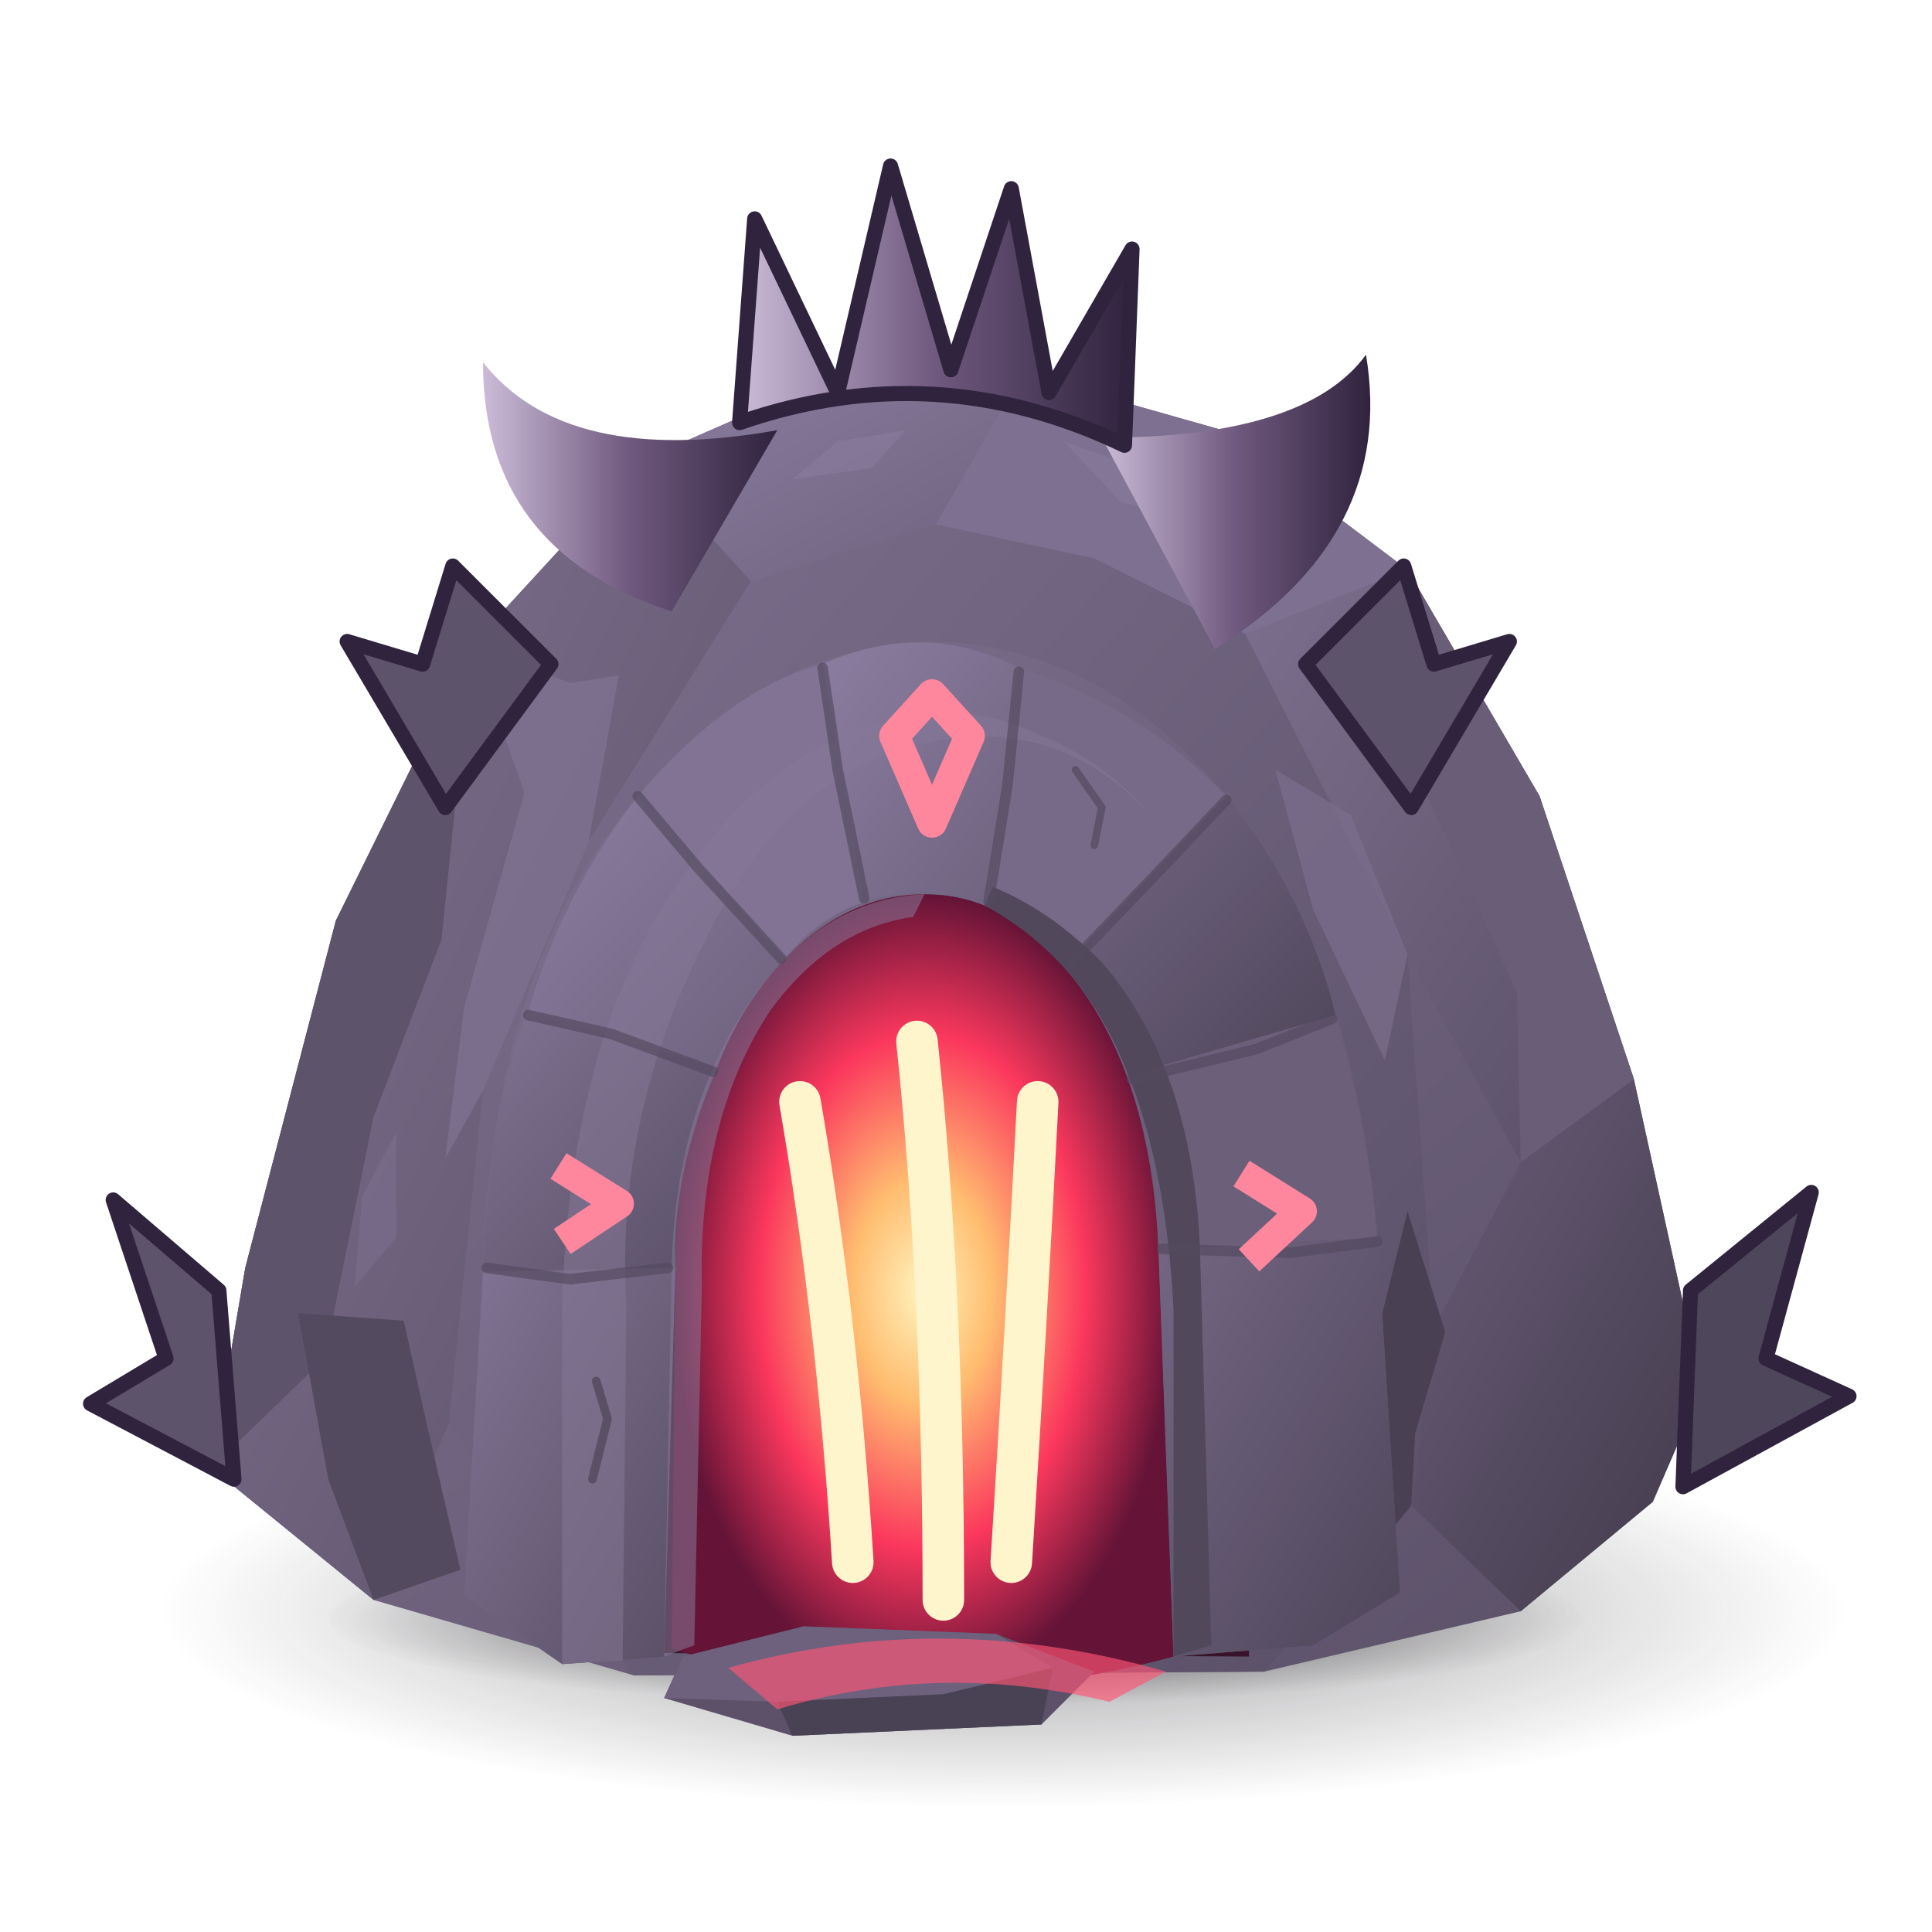
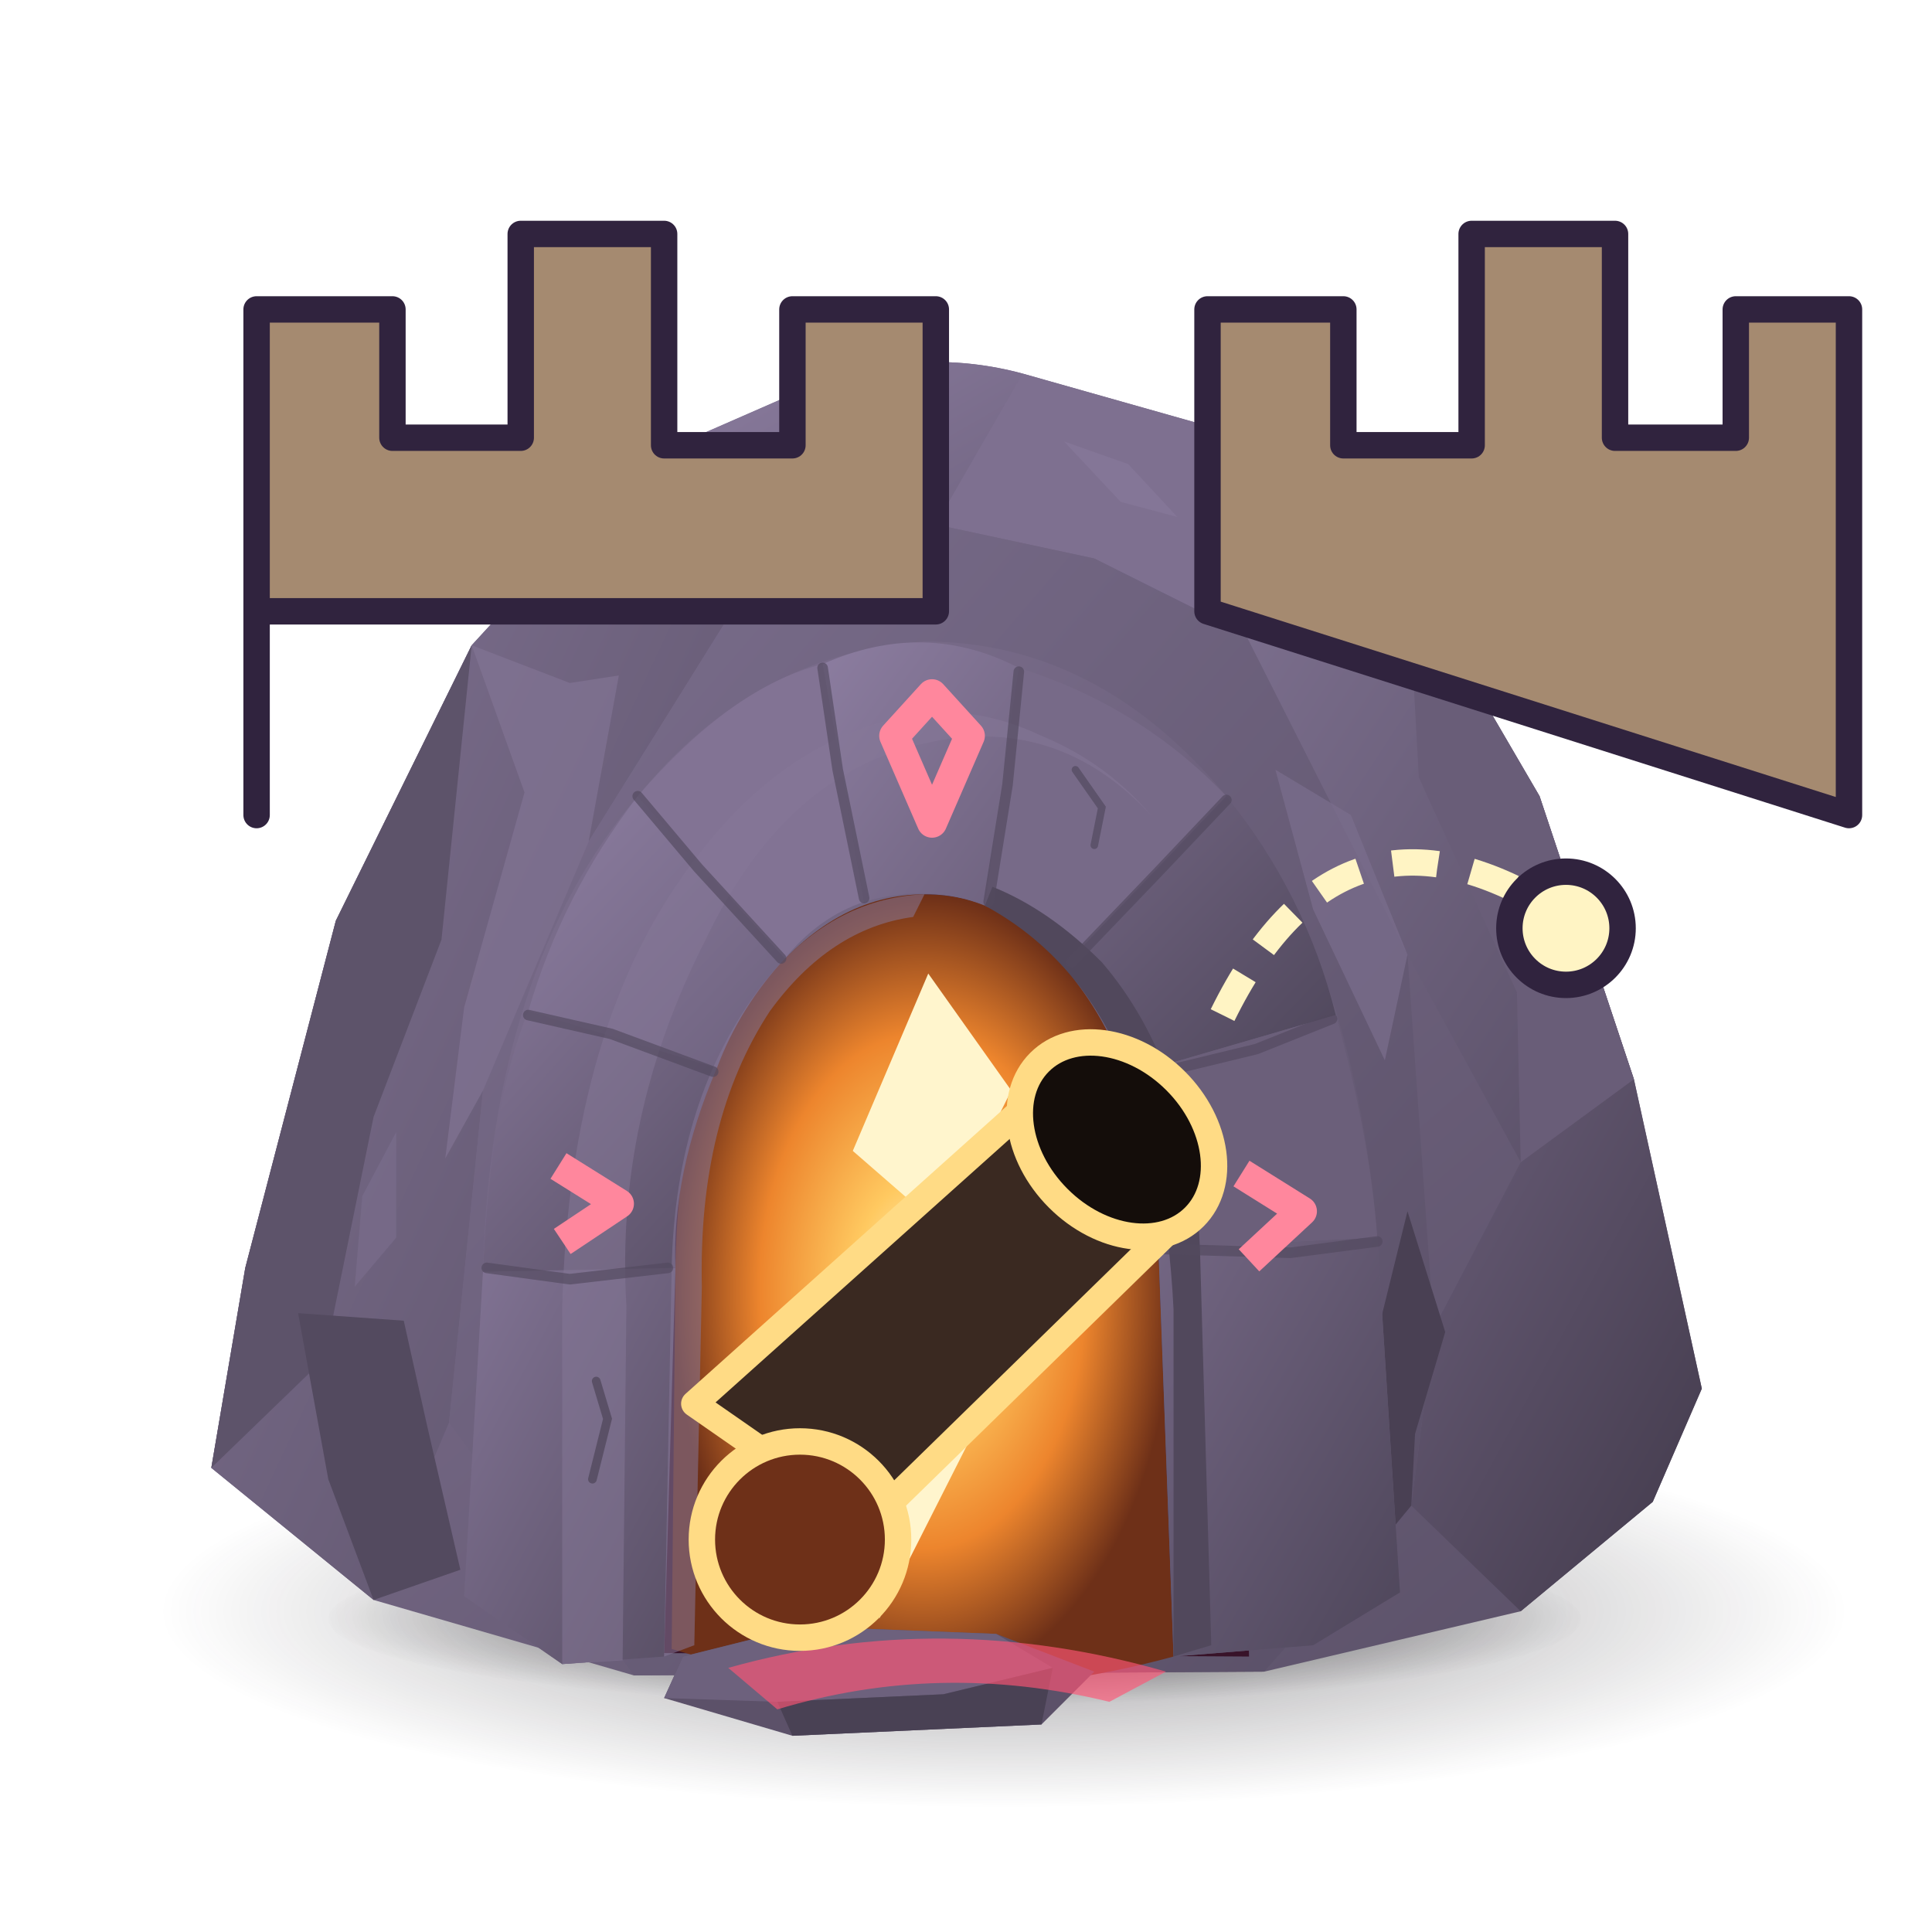
<svg xmlns="http://www.w3.org/2000/svg" width="512" height="512" viewBox="0 0 512 512" fill="none" role="img" aria-labelledby="title desc">
  <defs>
    <radialGradient id="ground">
      <stop offset="0" stop-color="#17151b" stop-opacity="0.39" />
      <stop offset="0.5" stop-color="#1b181f" stop-opacity="0.22" />
      <stop offset="1" stop-color="#1b181f" stop-opacity="0" />
    </radialGradient>
    <radialGradient id="contact">
      <stop offset="0" stop-color="#131115" stop-opacity="0.6" />
      <stop offset="0.55" stop-color="#131115" stop-opacity="0.3" />
      <stop offset="1" stop-color="#131115" stop-opacity="0" />
    </radialGradient>
    <linearGradient id="dome" x1="0%" y1="0%" x2="100%" y2="100%">
      <stop stop-color="#857697" />
      <stop offset="1" stop-color="#5a5067" />
    </linearGradient>
    <linearGradient id="left" x1="0%" y1="0%" x2="100%" y2="100%">
      <stop stop-color="#817394" />
      <stop offset="1" stop-color="#5a5066" />
    </linearGradient>
    <linearGradient id="front" x1="0%" y1="0%" x2="100%" y2="100%">
      <stop stop-color="#7c6f8e" />
      <stop offset="1" stop-color="#594f66" />
    </linearGradient>
    <linearGradient id="right" x1="0%" y1="0%" x2="100%" y2="100%">
      <stop stop-color="#695d78" />
      <stop offset="1" stop-color="#423a4b" />
    </linearGradient>
    <linearGradient id="light" x1="0%" y1="0%" x2="100%" y2="100%">
      <stop stop-color="#8c7da0" />
      <stop offset="1" stop-color="#6e627e" />
    </linearGradient>
    <linearGradient id="arch" x1="0%" y1="0%" x2="100%" y2="100%">
      <stop stop-color="#807292" />
      <stop offset="1" stop-color="#5b5168" />
    </linearGradient>
    <linearGradient id="arch-right" x1="0%" y1="0%" x2="100%" y2="100%">
      <stop stop-color="#736683" />
      <stop offset="1" stop-color="#4e465a" />
    </linearGradient>
    <linearGradient id="reveal" x1="0%" y1="0%" x2="100%" y2="100%">
      <stop stop-color="#3b3443" />
      <stop offset="1" stop-color="#201c24" />
    </linearGradient>
    <linearGradient id="cave" x1="0%" y1="0%" x2="100%" y2="100%">
      <stop stop-color="#0d0b0f" />
      <stop offset="1" stop-color="#17151b" />
    </linearGradient>
    <linearGradient id="floor" x1="0%" y1="0%" x2="100%" y2="100%">
      <stop stop-color="#413a4a" />
      <stop offset="1" stop-color="#201c24" />
    </linearGradient>
    <linearGradient id="gold" x1="0%" y1="0%" x2="100%" y2="100%">
      <stop stop-color="#7c6e8e" />
      <stop offset="1" stop-color="#554b60" />
    </linearGradient>
    <radialGradient id="rift">
-       <stop offset="0" stop-color="#fff2bd" />
-       <stop offset=".28" stop-color="#ffbd70" />
-       <stop offset=".65" stop-color="#fb375d" />
-       <stop offset="1" stop-color="#651437" />
+       <stop stop-color="#fff4c4" />
+       <stop offset=".28" stop-color="#ffc960" />
+       <stop offset=".65" stop-color="#ed852d" />
+       <stop offset="1" stop-color="#6e3018" />
    </radialGradient>
    <linearGradient id="horn">
      <stop stop-color="#cbbbd8" />
      <stop offset=".5" stop-color="#6f597e" />
      <stop offset="1" stop-color="#30233e" />
    </linearGradient>
  </defs>
  <g id="ground-shadows">
    <ellipse cx="266" cy="427" rx="224" ry="52" fill="url(#ground)" />
    <ellipse cx="253" cy="429" rx="166" ry="23" fill="url(#contact)" />
  </g>
  <g id="obsidian-mound">
    <path d="M56 389 L65 336 L89 244 L125 171 L170 122 L218 101 Q245 92 271 99 L324 114 L373 151 L408 211 L433 286 L451 368 L438 398 L403 427 L335 443 L168 444 L99 424 Z" fill="url(#dome)" />
    <path d="M56 389 L65 336 L89 244 L125 171 L170 122 L199 154 L156 223 L128 289 L119 377 L99 424 Z" fill="url(#left)" />
    <path d="M56 389 L86 360 L99 296 L117 249 L125 171 L89 244 L65 336 Z" fill="#5d536a" />
    <path d="M170 122 L218 101 Q245 92 271 99 L248 139 L199 154 Z" fill="url(#light)" />
    <path d="M271 99 L324 114 L373 151 L330 168 L290 148 L248 139 Z" fill="#7e7090" />
    <path d="M373 151 L408 211 L433 286 L403 308 L373 253 L330 168 Z" fill="url(#front)" />
    <path d="M433 286 L451 368 L438 398 L403 427 L374 399 L380 352 L403 308 Z" fill="url(#right)" />
    <path d="M373 151 L376 206 L402 263 L403 308 L433 286 L408 211 Z" fill="#695d78" />
    <path d="M199 154 L248 139 L290 148 L330 168 L373 253 L380 352 L374 399 L335 443 L168 444 L119 377 L128 289 L156 223 Z" fill="url(#front)" />
    <path d="M125 171 L151 181 L164 179 L156 223 L128 289 L118 307 L123 267 L139 210 Z" fill="#837495" opacity=".65" />
    <path d="M79 348 L87 392 L99 424 L122 416 L113 377 L107 350 Z" fill="#534a5f" />
    <path d="M338 204 L358 216 L373 253 L367 281 L348 241 Z" fill="#7b6e8d" opacity=".7" />
    <path d="M373 321 L383 353 L375 380 L374 399 L360 416 L355 394 Z" fill="#494053" />
    <path d="M210 127 L222 117 L240 114 L231 124 Z" fill="#8b7c9f" opacity=".55" />
    <path d="M282 117 L299 123 L312 137 L297 133 Z" fill="#8a7b9e" opacity=".5" />
    <path d="M96 317 L105 300 L105 328 L94 341 Z" fill="#7b6e8d" opacity=".6" />
  </g>
  <g id="recessed-entrance">
    <path d="M160 438 L164 328 Q168 214 245 208 Q324 219 329 335 L331 439 Z" fill="#381329" />
    <path d="M178 437 L179 336 Q180 279 203 259 Q222 235 245 237 Q269 237 285 260 Q307 285 307 331 L311 439 Q245 457 178 437Z" fill="url(#rift)" />
+     <path d="M246 258 L226 305 L249 325 L221 365 L247 353 L233 429 L275 346 L252 321 L268 289 Z" fill="#fff5cd" />
  </g>
  <g id="carved-stone-arch">
    <path d="M123 423 L128 337 Q130 257 169 211 Q200 173 245 170 Q291 170 325 211 Q359 254 365 328 L371 422 L348 436 L311 439 L307 331 Q305 286 285 260 Q269 237 245 237 Q221 237 202 261 Q179 291 178 336 L176 439 L149 441 Z" fill="url(#arch)" />
    <path d="M123 423 L128 337 L179 336 L176 439 L149 441 Z" fill="url(#left)" />
    <path d="M128 337 Q130 292 140 268 L190 283 Q178 311 179 336 Z" fill="url(#arch)" />
    <path d="M140 268 Q149 237 169 211 L208 254 Q196 267 190 283 Z" fill="url(#light)" />
    <path d="M169 211 Q194 182 218 176 L229 239 Q217 243 208 254 Z" fill="#827394" />
    <path d="M218 176 Q245 164 270 177 L261 240 Q246 234 229 239 Z" fill="url(#light)" />
    <path d="M270 177 Q302 187 325 211 L282 256 Q273 245 261 240 Z" fill="#776a88" />
    <path d="M325 211 Q346 237 354 269 L299 285 Q293 268 282 256 Z" fill="url(#arch-right)" />
    <path d="M354 269 Q363 301 365 328 L307 331 Q306 302 299 285 Z" fill="#6b5f7a" />
    <path d="M365 328 L371 422 L348 436 L311 439 L307 331 Z" fill="url(#arch-right)" />
    <path d="M149 441 L149 346 Q151 271 184 228 Q207 197 239 190 Q257 186 276 195 Q293 202 305 216 Q280 189 245 197 Q208 205 187 249 Q163 296 166 346 L165 440 Z" fill="#867798" opacity=".51" />
    <path d="M261 240 Q285 253 297 280 Q309 307 311 347 L311 439 L321 436 L318 331 Q316 283 292 255 Q278 241 263 235 Z" fill="#51485c" />
    <path d="M176 439 L178 336 Q179 291 202 261 Q220 238 245 237 L242 243 Q220 246 204 268 Q185 297 186 341 L184 436 Z" fill="#867798" opacity=".55" />
    <path d="M129 336 L151 339 L177 336" fill="none" stroke="#52495e" stroke-opacity=".66" stroke-width="2.8" stroke-linecap="round" stroke-linejoin="round" />
    <path d="M140 269 L162 274 L189 284" fill="none" stroke="#52495e" stroke-opacity=".66" stroke-width="2.8" stroke-linecap="round" stroke-linejoin="round" />
    <path d="M169 211 L185 230 L207 254" fill="none" stroke="#52495e" stroke-opacity=".66" stroke-width="2.8" stroke-linecap="round" stroke-linejoin="round" />
    <path d="M218 177 L222 204 L229 238" fill="none" stroke="#52495e" stroke-opacity=".66" stroke-width="2.8" stroke-linecap="round" stroke-linejoin="round" />
    <path d="M270 178 L267 208 L262 239" fill="none" stroke="#52495e" stroke-opacity=".66" stroke-width="2.8" stroke-linecap="round" stroke-linejoin="round" />
    <path d="M325 212 L307 231 L284 255" fill="none" stroke="#52495e" stroke-opacity=".66" stroke-width="2.8" stroke-linecap="round" stroke-linejoin="round" />
    <path d="M353 270 L333 278 L300 286" fill="none" stroke="#52495e" stroke-opacity=".66" stroke-width="2.8" stroke-linecap="round" stroke-linejoin="round" />
    <path d="M365 329 L342 332 L308 331" fill="none" stroke="#52495e" stroke-opacity=".66" stroke-width="2.8" stroke-linecap="round" stroke-linejoin="round" />
    <path d="M158 366 L161 376 L157 392" fill="none" stroke="#5a5066" stroke-width="2.3" stroke-linecap="round" />
    <path d="M285 204 L292 214 L290 224" fill="none" stroke="#5d536b" stroke-width="2" stroke-linecap="round" />
  </g>
  <g id="entrance-details">
    <path d="M181 439 L213 431 L264 433 L290 443 L276 457 L210 460 L176 450 Z" fill="#5c5169" />
    <path d="M181 439 L213 431 L264 433 L279 442 L250 449 L206 451 L176 450 Z" fill="#6d617d" />
    <path d="M206 451 L250 449 L279 442 L276 457 L210 460 Z" fill="#494154" />
  </g>
-   <g id="horns" fill="url(#horn)">
-     <path d="M178 162 Q128 146 128 96 Q150 124 206 114 Z" />
-     <path d="M292 116 Q346 116 362 94 Q370 142 322 172 Z" />
-   </g>
  <g id="runes" fill="none" stroke="#ff879d" stroke-width="8" stroke-linejoin="round">
    <path d="M237 195 L247 184 L257 195 L247 218 Z" />
    <path d="M148 309 L164 319 L149 329 M329 311 L345 321 L331 334" />
  </g>
-   <g id="normal-claw-motif">
-     <path d="M146 176 L120 150 L112 176 L92 170 L118 214 Z" fill="#5d536a" stroke="#30233e" stroke-width="4" stroke-linejoin="round" />
-     <path d="M346 176 L372 150 L380 176 L400 170 L374 214 Z" fill="#5d536a" stroke="#30233e" stroke-width="4" stroke-linejoin="round" />
-     <path d="M196 112 L200 58 L222 104 L236 44 L252 98 L268 50 L278 104 L300 66 L298 118 Q248 94 196 112 Z" fill="url(#horn)" stroke="#30233e" stroke-width="4" stroke-linejoin="round" />
-     <path d="M58 342 L30 318 L44 360 L24 372 L62 392 Z" fill="#5d536a" stroke="#30233e" stroke-width="4" stroke-linejoin="round" />
-     <path d="M448 342 L480 316 L468 360 L490 370 L446 394 Z" fill="#4e465a" stroke="#30233e" stroke-width="4" stroke-linejoin="round" />
-     <g fill="none" stroke="#fff5cd" stroke-width="11" stroke-linecap="round">
-       <path d="M212 292 Q222 350 226 414" />
-       <path d="M243 276 Q250 342 250 424" />
-       <path d="M275 292 Q272 350 268 414" />
-     </g>
+   <path d="M193 442 Q250 426 309 443 L294 451 Q249 440 206 453Z" fill="#ff5575" opacity=".65" />
+   <g id="siege-bombard-motif" stroke="#30233e" stroke-width="7" stroke-linejoin="round">
+     <path d="M68 216 V82 H104 V116 H138 V62 H176 V118 H210 V82 H248 V162 H68Z M320 162 V82 H356 V118 H390 V62 H428 V116 H460 V82 H490 V216Z" fill="#a58a70" />
+     <path d="M184 372 L280 286 L315 321 L230 404Z" fill="#3a2921" stroke="#ffdb85" />
+     <ellipse cx="296" cy="302" rx="29" ry="22" transform="rotate(45 296 302)" fill="#140d0a" stroke="#ffdb85" />
+     <circle cx="212" cy="408" r="26" fill="#6e3018" stroke="#ffdb85" />
+     <path d="M324 269 Q354 208 408 239" fill="none" stroke="#fff4c4" stroke-dasharray="12 9" />
+     <circle cx="415" cy="246" r="15" fill="#fff4c4" />
  </g>
-   <path d="M193 442 Q250 426 309 443 L294 451 Q249 440 206 453Z" fill="#ff5575" opacity=".65" />
</svg>
